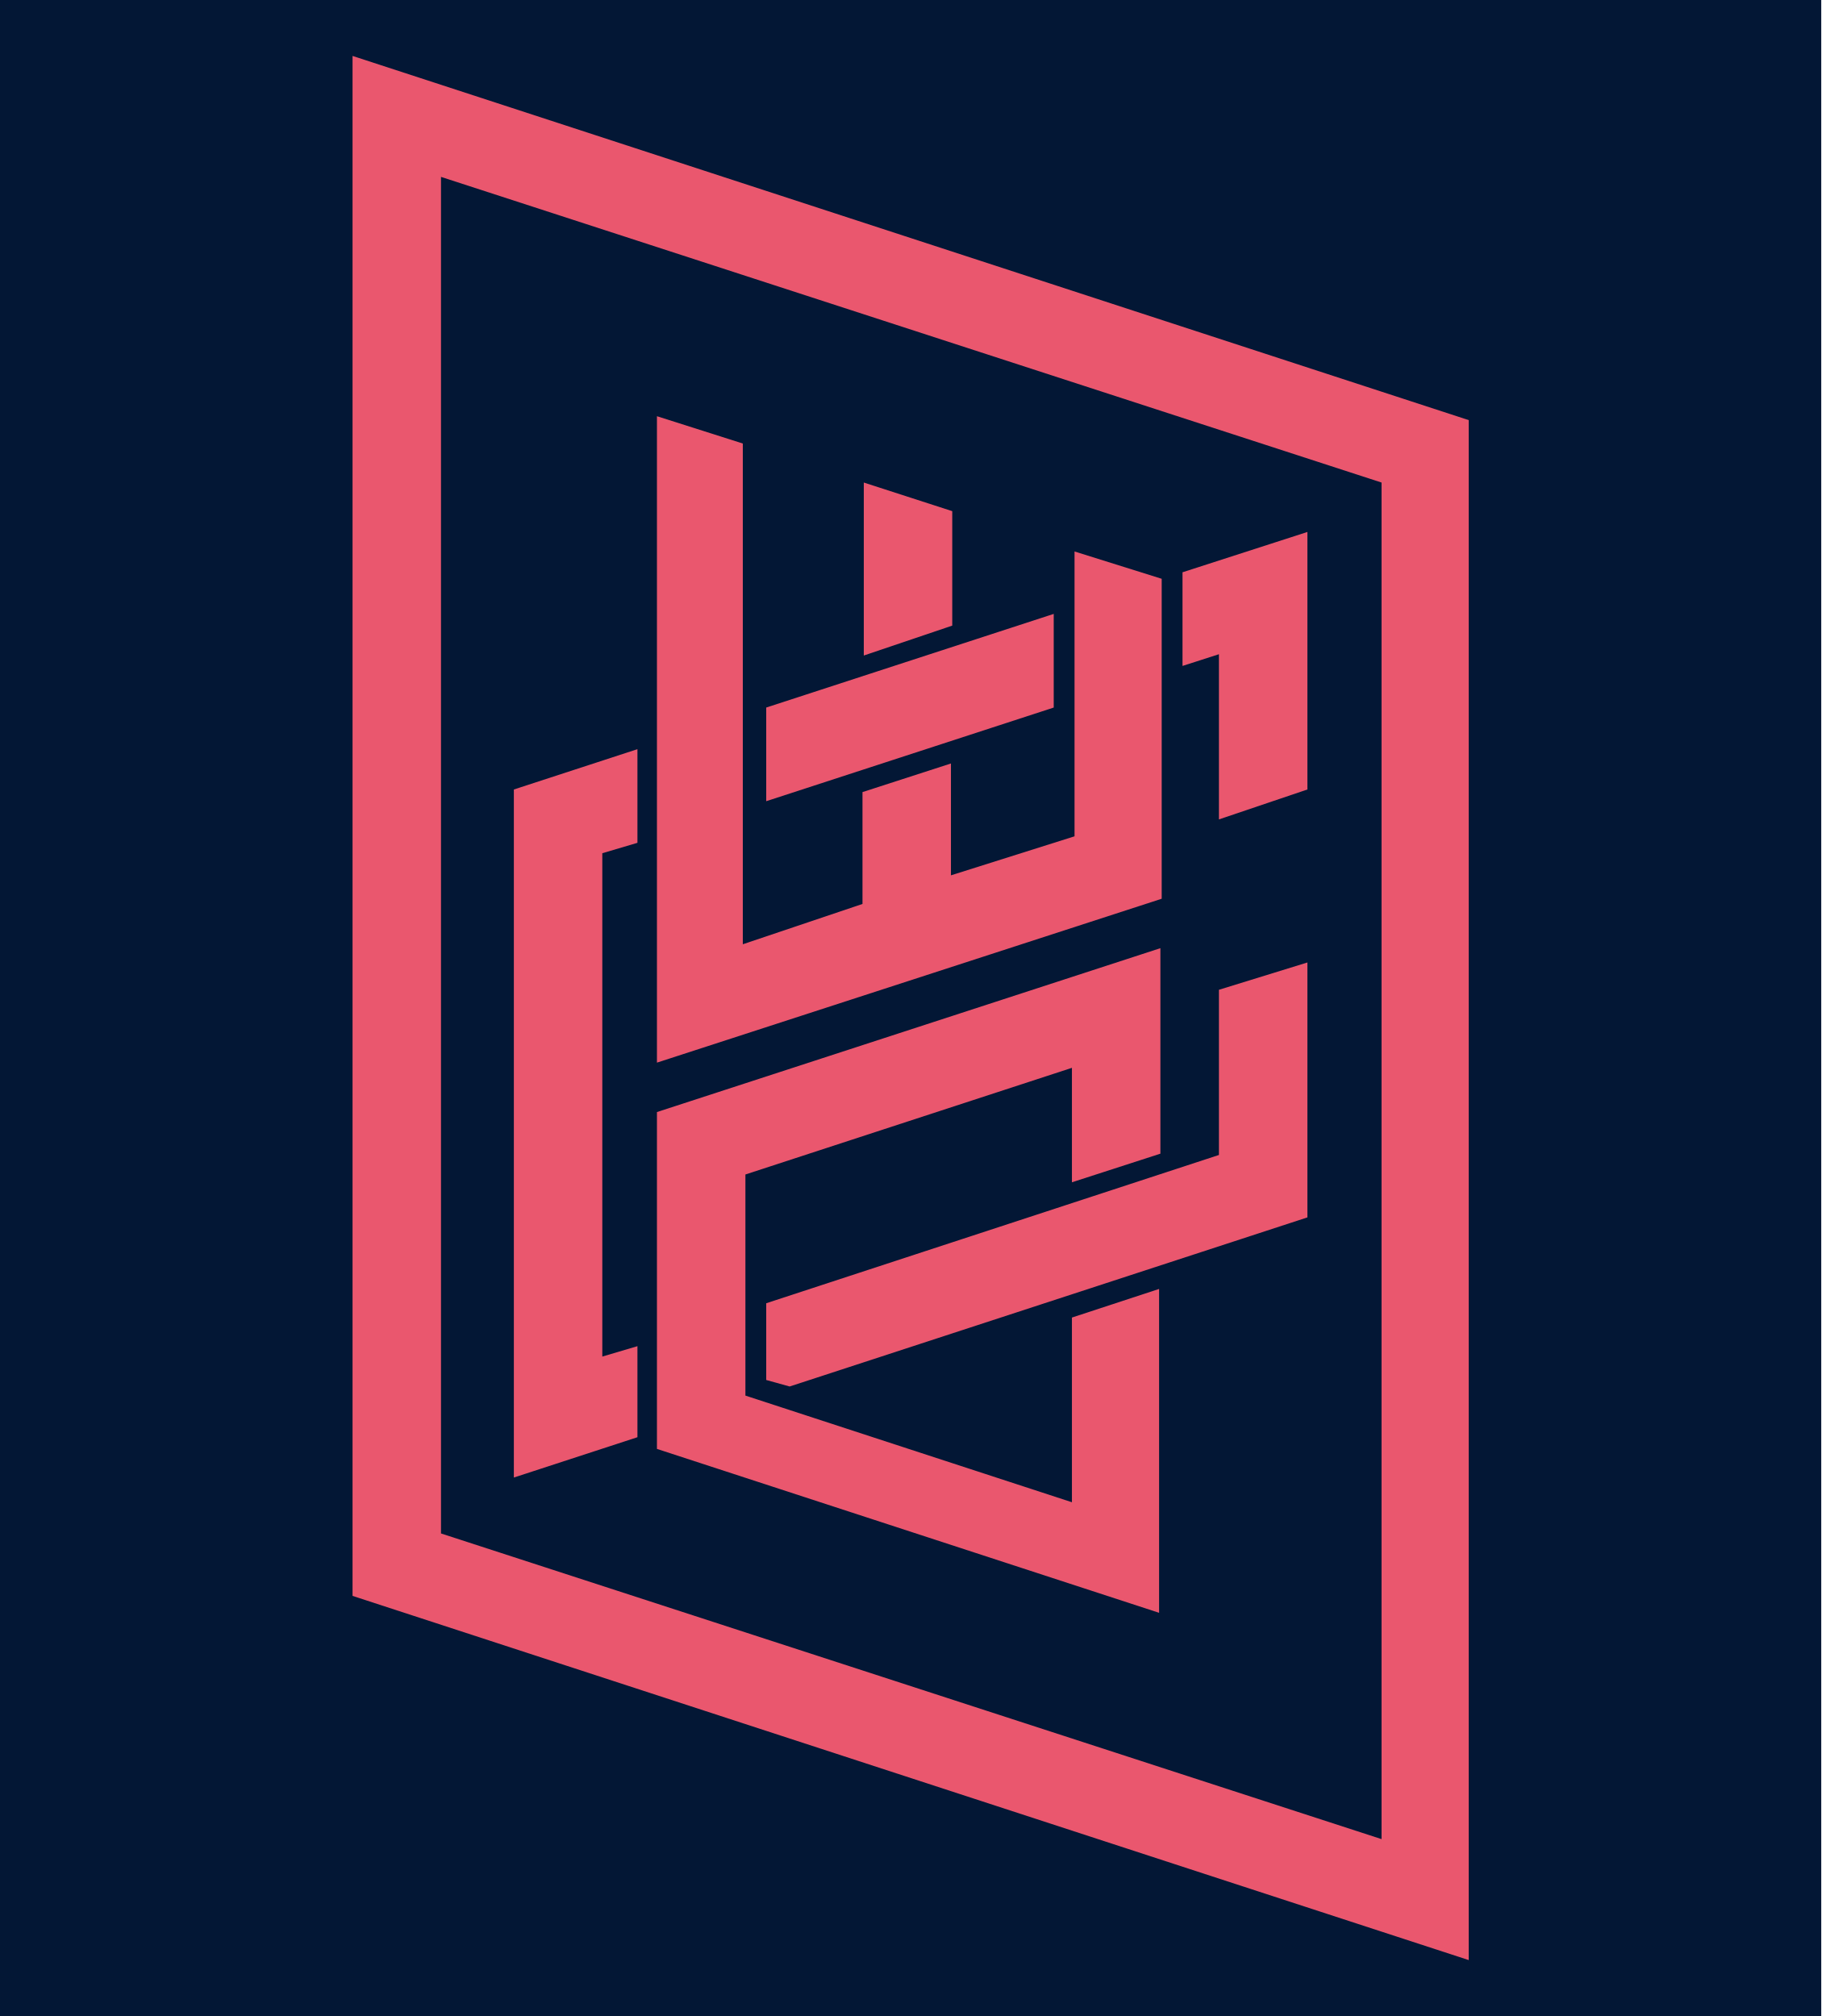
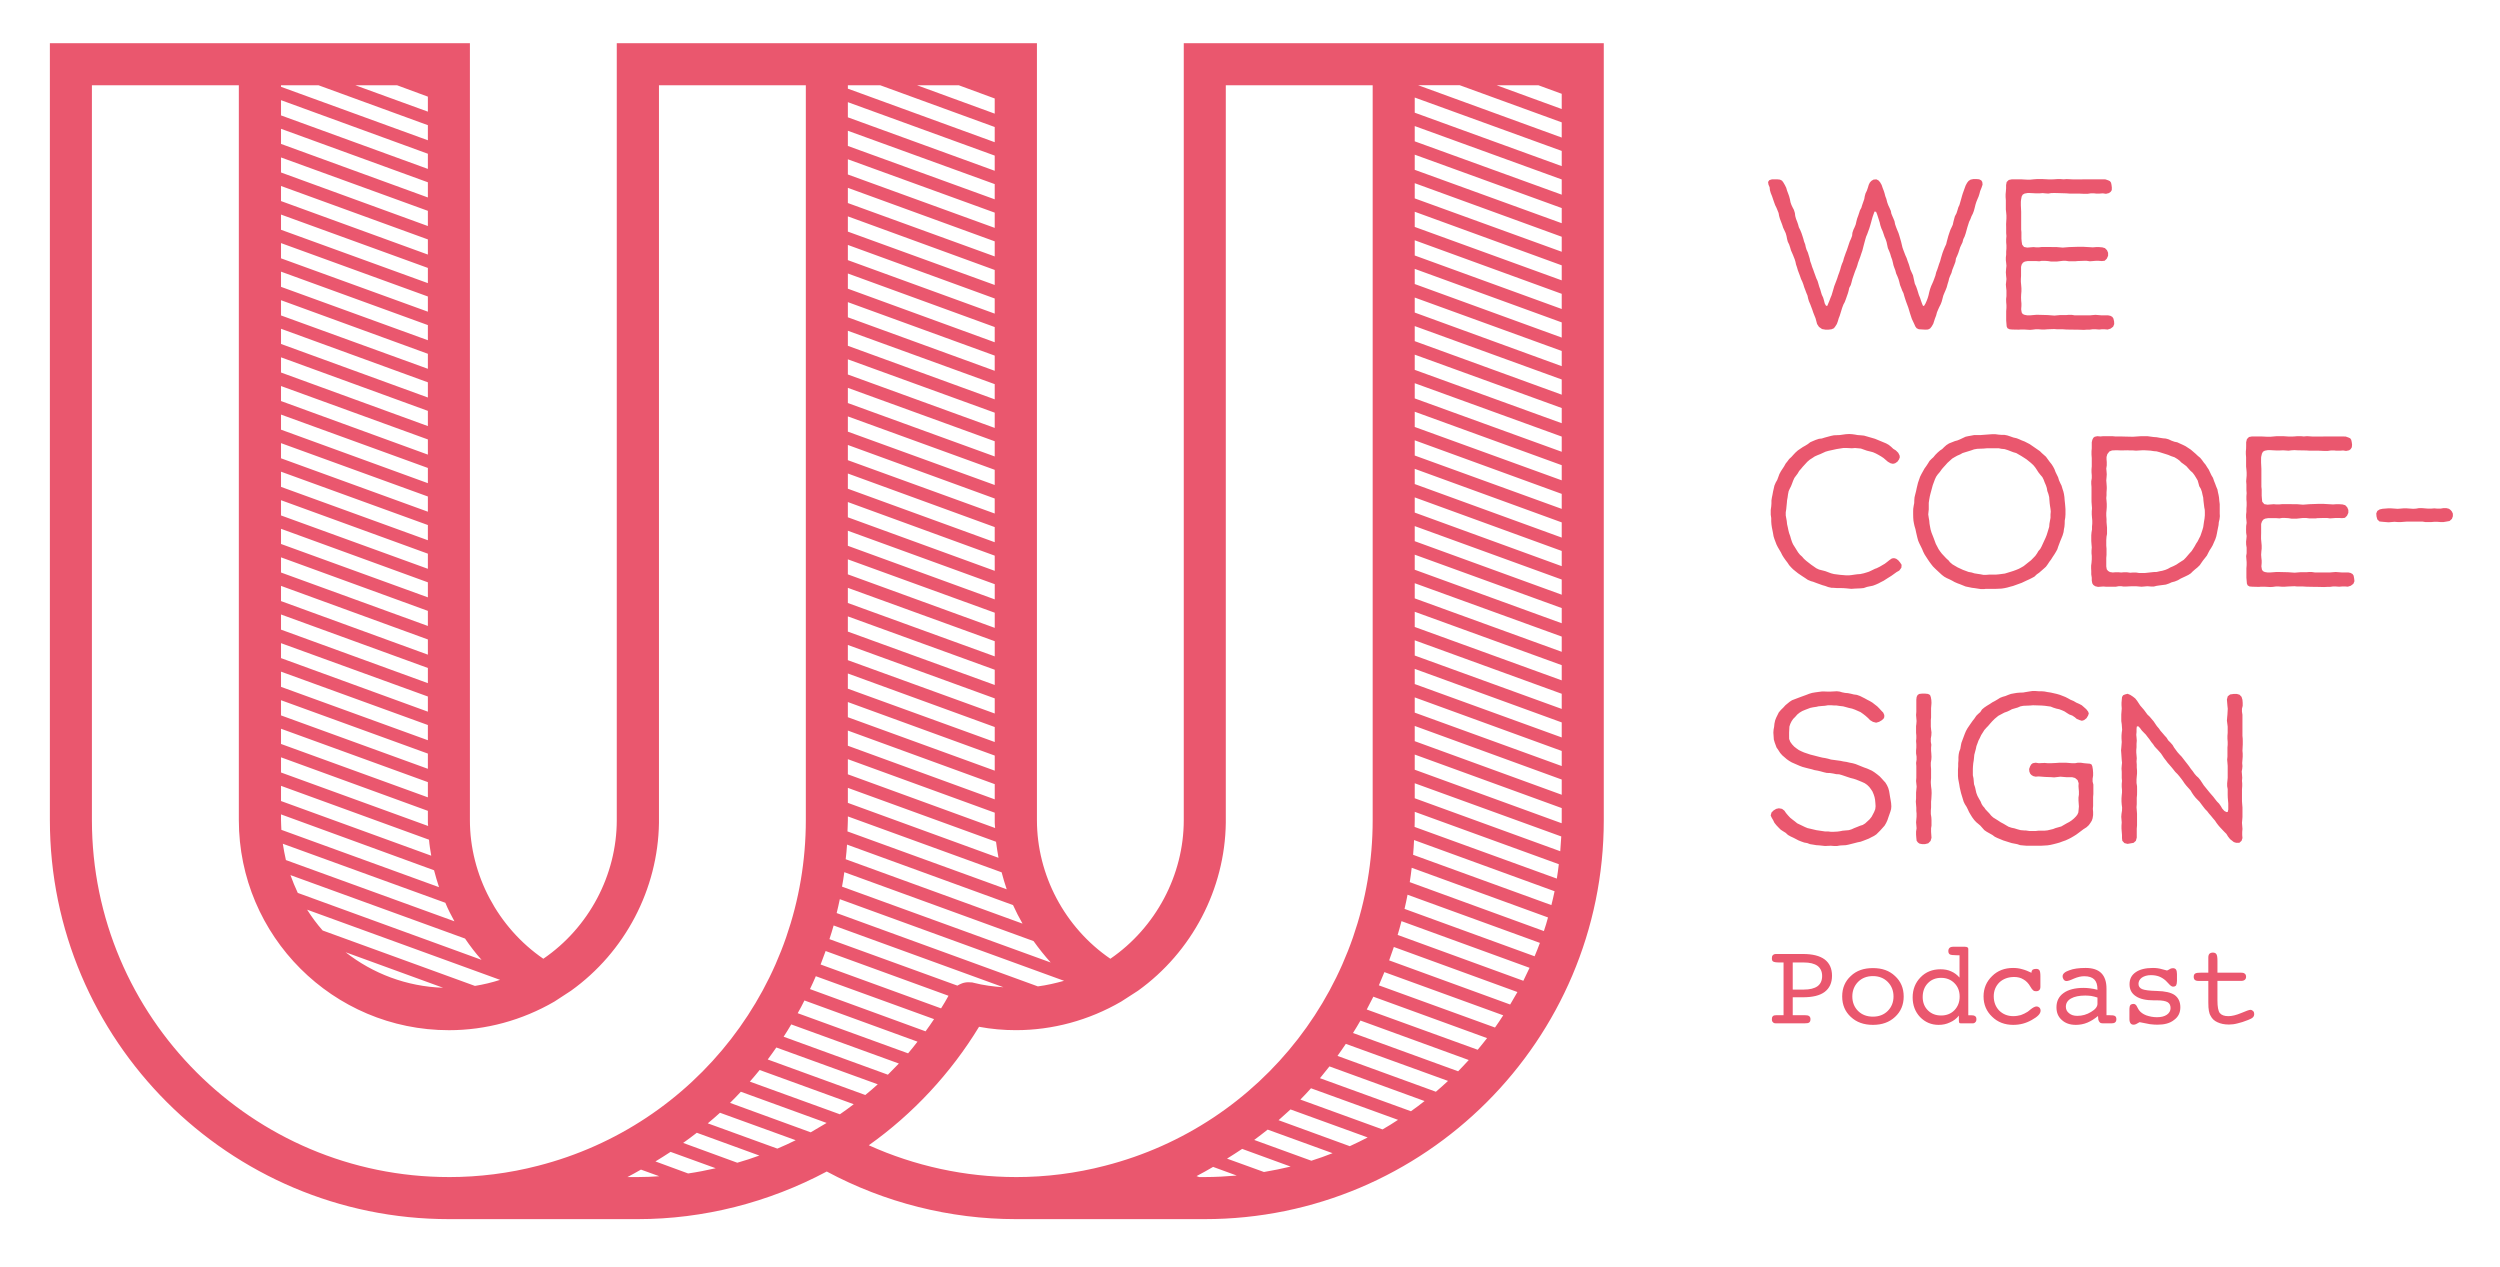
- <svg xmlns="http://www.w3.org/2000/svg" id="Capa_1" viewBox="34 -41 140 155">
-   <style>
- 		.st0{display:none;}
- 		.st1{display:inline;fill:#031735;}
- 		.st2{fill:#EA576E;}
- 	</style>
-   <path class="st0 st1" d="M34-41h140v155H34V-41zm210.8 0h182v155h-182V-41z" id="Fondos" />
-   <path class="st2" d="M124.9 3v7.2l2.8-.9V22l6.8-2.3V-.1L124.9 3zm-32 17.6l22.1-7.2V6.2l-22.1 7.2v7.2z" />
-   <path class="st2" d="M116.6 1.4v21.9l-9.5 3v-8.6l-6.8 2.2v8.6l-9.2 3.1V-6.9L84.5-9v49.7l38.8-12.6V3.5l-6.7-2.1z" />
-   <path class="st2" d="M100.4-3.9V9.4l6.8-2.3v-8.8l-6.8-2.2zM73.5 72.6l9.5-3.1v-7l-2.7.8V24.6l2.7-.8v-7.2l-9.5 3.1v52.9zm42.9-12.3v14.2l-25.1-8.2v-17l25.1-8.2v8.8l6.8-2.2V31.9L84.5 44.5v25.9L123.1 83V58.1l-6.7 2.2z" />
-   <path class="st2" d="M127.7 35.1v12.7L92.9 59.2v5.9l1.8.5 39.8-13V33l-6.8 2.1z" />
-   <path class="st2" d="M146.9 109.7l-85.8-28V-36.7l85.8 28v118.4zm-79-32.8l72.3 23.5V-3.9L67.9-27.4V76.9z" />
+ <svg xmlns="http://www.w3.org/2000/svg" width="595.28" height="301.492" viewBox="0 0 595.28 301.492">
+   <path d="M281.87 10.29v184.99c0 13.097-6.675 25.594-17.48 33.012-10.848-7.418-17.483-19.915-17.483-33.013V10.29H146.86v184.99c0 13.097-6.638 25.594-17.486 33.012-10.8-7.418-17.485-19.915-17.485-33.013V10.29H11.876v184.99c0 52.398 42.62 95.01 95.028 95.01h44.972c15.605 0 31.11-3.942 44.985-11.338 13.78 7.396 29.316 11.338 45.02 11.338h44.977c52.413 0 95.022-42.61 95.022-95.01V10.29H281.87zM159.675 274.275l10.742 3.894c-2.156.49-4.35.926-6.566 1.246l-7.784-2.863c1.196-.73 2.413-1.49 3.61-2.28zm2.986-2.13c1.095-.795 2.205-1.577 3.257-2.422l14.89 5.424c-1.714.634-3.456 1.208-5.25 1.712l-12.896-4.717zm5.87-4.665c.99-.843 1.98-1.653 2.906-2.52l18.028 6.538c-1.454.707-2.918 1.41-4.368 2.002l-16.566-6.02zm5.3-4.873c.888-.882 1.727-1.722 2.574-2.65l20.423 7.428c-1.273.774-2.525 1.5-3.793 2.233l-19.203-7.01zm4.716-5.058c.82-.926 1.592-1.857 2.336-2.77l22.4 8.146c-1.077.82-2.17 1.642-3.295 2.402l-21.44-7.78zm27.49 3.185l-23.23-8.46c.69-.96 1.408-1.888 2.047-2.855l24.15 8.768c-.946.893-1.98 1.716-2.968 2.548zm5.38-4.835l-24.827-9.042c.64-.992 1.253-1.954 1.815-2.934l25.623 9.313c-.854.887-1.722 1.788-2.612 2.664zm4.81-5.085l-26.287-9.56c.562-.982 1.095-1.972 1.606-3.033l26.922 9.813c-.748.944-1.472 1.913-2.243 2.78zm4.16-5.242l-27.52-10.058c.464-1.012.967-2.028 1.39-3.067l28.153 10.218c-.66.993-1.31 1.942-2.024 2.907zm3.696-5.467l-28.688-10.447c.387-1.05.808-2.115 1.195-3.21l29.26 10.655c-.546 1.033-1.15 1.997-1.77 3zm7.803-6.08l-.413-.1h-.152c-.2-.03-.386-.038-.66-.038h-.108c-.266 0-.606.01-1.016.118-.234.074-.445.114-.676.233-.273.11-.583.262-.896.45L197.5 223.62c.353-1.07.687-2.16.997-3.256l40.434 14.71c-2.413-.163-4.765-.46-7.043-1.048zm15.247.848l-47.914-17.462c.264-1.094.527-2.188.75-3.307l53.4 19.438c-2.053.573-4.13 1.053-6.237 1.33zM201.887 194.4l36.614 13.31c.368 1.364.75 2.718 1.207 4.04l-37.917-13.78c.018-.9.097-1.79.097-2.692v-.88zm7.707-174.097l27.26 9.938v3.62l-34.967-12.75v-.807h7.707zm27.26 3.144v3.614l-18.49-6.757h9.938l8.552 3.145zm0 13.603v3.614l-34.968-12.73v-3.607l34.968 12.723zm0 6.786v3.624l-34.968-12.707v-3.617l34.968 12.7zm0 6.796v3.627l-34.968-12.71v-3.623l34.968 12.704zm0 6.836v3.59l-34.968-12.71v-3.622l34.968 12.742zm0 6.816v3.573L201.886 55.15v-3.63l34.968 12.764zm0 6.79v3.604l-34.968-12.735v-3.62l34.968 12.752zm0 6.8v3.624L201.887 68.74v-3.617l34.967 12.75zm0 6.8v3.618L201.887 75.55v-3.606l34.967 12.73zm0 6.795v3.62l-34.968-12.75V78.76l34.968 12.71zm0 6.794v3.632l-34.968-12.72V85.56l34.968 12.705zm0 6.803v3.622l-34.968-12.716v-3.618l34.968 12.71zm0 6.797v3.62l-34.968-12.7v-3.63l34.968 12.71zm0 6.842v3.572l-34.968-12.7v-3.624l34.968 12.75zm0 6.8v3.602l-34.968-12.735v-3.622l34.968 12.755zm0 6.8l.005 3.618-34.975-12.75v-3.63l34.968 12.763zm.005 6.793v3.62l-34.975-12.755v-3.592L236.86 139.1zm0 6.795v3.61l-34.975-12.742v-3.574l34.973 12.705zm0 6.783v3.616l-34.975-12.712v-3.607l34.973 12.702zm0 6.798v3.627l-34.975-12.71v-3.622l34.973 12.706zm0 6.818v3.604l-34.975-12.7v-3.623l34.973 12.72zm0 6.82v3.57l-34.975-12.698v-3.618l34.973 12.745zm0 6.797v3.593l-34.975-12.726v-3.61l34.973 12.743zm0 6.804v3.622l-34.975-12.764v-3.614l34.973 12.756zm0 6.795v2.46c0 .403.076.78.092 1.196l-35.066-12.79v-3.606l34.972 12.74zm.307 6.923c.156 1.28.363 2.538.59 3.823l-35.87-13.08v-3.573l35.28 12.83zm4.05 15.08c.693 1.513 1.44 2.99 2.26 4.414l-42.107-15.33c.143-1.132.237-2.305.32-3.485l39.53 14.402zm4.886 8.572c1.29 1.8 2.62 3.473 4.084 5.1l-49.693-18.065c.2-1.147.416-2.286.548-3.444l45.06 16.41zm-144.22-201.07v3.57l-17.273-6.28h9.94l7.333 2.71zm0 6.793v3.595l-34.97-12.73V20.3h8.92l26.05 9.507zm0 6.802v3.612L66.913 27.48v-3.63l34.97 12.76zm0 6.796v3.613l-34.97-12.75v-3.6l34.97 12.737zm0 6.794v3.624L66.913 41.07v-3.58l34.97 12.712zm0 6.81v3.608l-34.97-12.74v-3.593l34.97 12.725zm0 6.785v3.624l-34.97-12.707V51.09l34.97 12.706zm0 6.804v3.62l-34.97-12.706v-3.627l34.97 12.713zm0 6.81v3.607l-34.97-12.714v-3.617l34.97 12.725zm0 6.834v3.574L66.913 75.11v-3.628l34.97 12.76zm0 6.79v3.62L66.913 81.9v-3.617l34.97 12.752zm0 6.8v3.624L66.913 88.7v-3.617l34.97 12.75zm0 6.8v3.62l-34.97-12.757V91.92l34.97 12.715zm0 6.795v3.623l-34.97-12.743v-3.59l34.97 12.71zm0 6.795v3.622l-34.97-12.717v-3.61l34.97 12.706zm0 6.797v3.62l-34.97-12.707v-3.617l34.97 12.703zm0 6.82v3.6l-34.97-12.705v-3.63l34.97 12.735zm0 6.818v3.58l-34.97-12.71v-3.613l34.97 12.744zm0 6.8v3.593l-34.97-12.727v-3.613l34.97 12.747zm0 6.804v3.623l-34.97-12.756v-3.622l34.97 12.757zm0 6.794v3.614l-34.97-12.747v-3.606l34.97 12.737zm0 6.796v3.608l-34.97-12.753v-3.56l34.97 12.703zm0 6.786v3.622l-34.97-12.71v-3.62l34.97 12.708zm0 6.803v3.622l-34.97-12.715v-3.617l34.97 12.71zm0 6.796v3.62l-34.97-12.71v-3.624l34.97 12.712zm0 6.834v2.896c.007.24.05.47.058.712l-35.026-12.737v-3.614l34.968 12.746zm.27 6.876c.104 1.31.322 2.557.532 3.806l-35.77-13.016v-3.618l35.24 12.83zm1.2 7.27c.344 1.357.753 2.707 1.185 4.03L67 197.594c-.02-.755-.09-1.51-.09-2.314v-1.367l36.443 13.306zm2.69 7.747c.623 1.522 1.374 2.99 2.163 4.41l-40.127-14.58c-.28-1.3-.55-2.58-.737-3.885l38.7 14.055zm4.69 8.52c1.207 1.773 2.497 3.474 3.934 5.07l-43.762-15.94c-.64-1.383-1.238-2.808-1.745-4.24l41.574 15.11zm-28.433 3.26l23.203 8.454c-8.712-.29-16.737-3.387-23.202-8.45zm30.798 8.018l-36.27-13.2c-1.363-1.543-2.59-3.206-3.703-4.956l45.953 16.713c-1.966.638-3.97 1.112-5.98 1.44zm-6.192 45.512c-46.87 0-85.02-38.13-85.02-84.998V20.3H56.87V195.28c0 27.6 22.424 50.022 50.035 50.022 8.75 0 17.387-2.334 25.11-6.818l3.937-2.57c12.895-9.233 20.72-24.19 20.955-39.978V20.303h34.97V195.28c0 38.828-26.198 72.68-63.734 82.296-6.913 1.797-14.067 2.7-21.237 2.7zm42.492 0c1.1-.552 2.148-1.18 3.223-1.777l4.36 1.58c-1.675.12-3.37.197-5.102.197h-2.48zm92.485 0c-12.023 0-24.052-2.62-35.012-7.57 10.523-7.47 19.53-17.154 26.25-28.208 2.916.544 5.857.8 8.764.8 8.753 0 17.387-2.333 25.104-6.817l3.98-2.57c12.853-9.233 20.702-24.19 20.91-39.978V20.303h34.973V195.28c0 38.828-26.197 72.68-63.737 82.296-6.905 1.797-14.018 2.7-21.23 2.7zm44.976 0h-1.33l-.617-.23c1.347-.704 2.643-1.423 3.943-2.19l5.627 2.06c-2.497.21-5.043.36-7.625.36zm14.11-1.204l-8.795-3.184c1.215-.77 2.422-1.52 3.6-2.318l11.542 4.21c-2.115.508-4.214.922-6.346 1.29zm11.287-2.684l-13.613-4.95c1.07-.806 2.137-1.608 3.207-2.46l15.454 5.613c-1.66.652-3.34 1.267-5.047 1.795zm9.14-3.465l-16.957-6.188c.98-.856 1.907-1.714 2.85-2.562l18.37 6.668c-1.37.708-2.802 1.42-4.262 2.082zm7.8-3.99l-19.56-7.11c.873-.885 1.705-1.76 2.527-2.69l20.725 7.52c-1.22.81-2.458 1.573-3.69 2.28zm6.758-4.332L314.3 256.73c.766-.93 1.513-1.85 2.258-2.808l22.65 8.25c-1.065.846-2.143 1.65-3.252 2.432zm5.946-4.64l-23.426-8.537c.673-.923 1.337-1.916 1.985-2.864l24.335 8.823c-.95.885-1.913 1.75-2.894 2.58zm5.298-4.87l-25.032-9.118c.624-.95 1.195-1.983 1.78-2.963l25.782 9.398c-.832.893-1.652 1.804-2.53 2.683zm4.657-5.126l-26.414-9.588c.54-1.023 1.034-2.04 1.57-3.05l27.08 9.864c-.73.92-1.47 1.878-2.235 2.773zm4.125-5.293l-27.657-10.048c.454-1.065.886-2.11 1.32-3.148l28.292 10.285c-.613.997-1.293 1.948-1.955 2.91zm3.61-5.482l-28.815-10.51c.368-1.048.737-2.122 1.118-3.19l29.426 10.73c-.55.983-1.128 1.97-1.73 2.97zm3.138-5.65l-29.93-10.92c.336-1.094.625-2.187.912-3.28l30.498 11.11c-.487 1.03-.973 2.05-1.48 3.09zm2.68-5.833l-30.97-11.287c.25-1.115.508-2.24.715-3.37l31.517 11.468c-.403 1.094-.82 2.15-1.262 3.19zm2.21-6.004l-31.938-11.653c.163-1.102.344-2.26.462-3.418l32.457 11.827c-.29 1.09-.61 2.172-.98 3.244zm1.786-6.185l-32.926-11.976c.113-1.157.16-2.323.227-3.513l33.46 12.19c-.218 1.105-.487 2.2-.76 3.3zm1.292-6.312L336.83 196.9c.02-.536.037-1.074.037-1.62v-1.974l34.307 12.47c-.127 1.153-.3 2.314-.476 3.433zm.82-6.512l-34.65-12.614v-3.573l34.89 12.665c-.065 1.19-.164 2.376-.24 3.522zm.35-7.42c0 .26-.017.512-.017.753l-34.984-12.744v-3.61l35 12.742v2.86zm0-6.03l-35-12.758v-3.624l35 12.76v3.62zm0-6.837l-35-12.717v-3.627l35 12.75v3.594zm0-6.81l-35-12.71v-3.614l35 12.744v3.58zm0-6.79l-35-12.714v-3.624l35 12.73v3.61zm0-6.8l-35-12.715v-3.617l35 12.71v3.62zm0-6.8l-35-12.722v-3.61l35 12.704v3.627zm0-6.8l-35-12.74v-3.587l35 12.71v3.62zm0-6.797l-35-12.744v-3.59l35 12.722v3.61zm0-6.796l-35-12.757v-3.617l35 12.75v3.625zm0-6.804l-35-12.746v-3.624l35 12.75v3.62zm0-6.836l-35-12.706v-3.62l35 12.754v3.573zm0-6.797l-35-12.708v-3.627l35 12.726v3.61zm0-6.8l-35-12.706v-3.62l35 12.706v3.62zm0-6.8l-35-12.705v-3.62l35 12.706v3.62zm0-6.796l-35-12.745v-3.586l35 12.715v3.613zm0-6.785l-35-12.768V70.85l35 12.717V87.2zm0-6.81l-35-12.75v-3.61l35 12.742v3.617zm0-6.807l-35-12.742v-3.62l35 12.75v3.613zm0-6.82l-35-12.72V50.42l35 12.758v3.586zm0-6.808l-35-12.707V43.62l35 12.752v3.582zm0-6.8l-35-12.71V36.83l35 12.708v3.617zm0-6.795l-35-12.7v-3.633l35 12.71v3.624zm0-6.795l-35-12.723v-3.61l35 12.71v3.623zm0-6.803l-34.18-12.46h9.903l24.275 8.838v3.622zm0-6.794l-15.515-5.665h9.944l5.57 2.04v3.625zm85.04 52.445l-.53-.247-.315-.428-.25-.57-.27-.577-.294-.62-.253-.756-.24-.738-.19-.643-.19-.624-.254-.685-.257-.693-.236-.7-.19-.61-.192-.692-.312-.64-.255-.683-.253-.62-.164-.7-.202-.71-.255-.66-.308-.69-.2-.758-.247-.638-.193-.566-.12-.56-.19-.76-.252-.678-.22-.763-.267-.68-.28-.635-.31-1.444-.23-.68-.25-.563-.194-.584-.255-.74-.307-.69-.25-.747-.14-.634-.235-.744-.388-1.203-.25-.62-.37-.063-.194.53-.255.718-.198.693-.168.625-.198.698-.245.8-.26.704-.225.62-.263.61-.19.65-.388 1.436-.308 1.203-.257.74-.25.763-.533 1.436-.154.56-.19.567-.31.755-.202.565-.48 1.382-.192.753-.2.7-.367.685-.127.62-.18.638-.504 1.44-.257.677-.315.58-.304.803-.136.446-.25.812-.203.647-.223.557-.197.69-.25.676-.37.582-.328.428-.567.247-.74.092h-.697l-.82-.146-.73-.51-.454-.693-.195-.738-.172-.63-.257-.634-.29-.733-.214-.648-.5-1.32-.318-.74-.19-.642-.144-.68-.273-.638-.277-.747-.234-.6-.2-.658-.255-.676-.306-.642-.254-.743-.5-1.324-.2-.696-.233-.678-.134-.644-.19-.62-.177-.433-.194-.506-.255-.59-.248-.557-.194-.68-.253-.75-.312-.63-.175-.665-.134-.71-.194-.674-.62-1.333-.2-.636-.546-1.438-.2-.697-.124-.69-.223-.558-.27-.663-.324-.657-.25-.686-.24-.692-.255-.758-.304-.746-.2-.697-.07-.678-.275-.64-.1-.624.313-.44.606-.183h1.33l.583.063.492.247.327.438.37.637.305.62.2.684.22.575.27.748.185.698.143.743.223.637.263.56.328.62.23.753.084.71.19.678.272.697.22.63.182.674.32.636.313.77.242.727.2.63.164.628.27.69.13.63.194.63.315.684.19.634.23.742.14.692.254.692.19.63.272.687.22.64.252.684.247.696.317.676.187.63.195.69.252.686.18.642.19.62.31.653.2.667.19.755.31.56h.304l.2-.502.274-.645.272-.73.273-.654.425-1.424.192-.684.506-1.32.24-.656.187-.602.255-.676.253-.767.19-.7.213-.62.274-.63.197-.75.257-.725.19-.546.248-.617.437-1.317.25-.746.314-.687.253-.684.07-.7.236-.72.282-.602.273-.676.145-.653.19-.736.256-.688.23-.69.198-.62.31-.546.198-.655.504-1.438.12-.698.19-.686.304-.61.263-.77.19-.64.252-.52.37-.413.504-.31.683-.062.51.254.382.434.37.645.248.728.257.657.195.61.176.683.246.64.2.802.25.694.31.656.313.723.114.62.26.642.19.43.31.755.13.698.258.742.252.638.31.743.203.64.225.77.192.665.312 1.32.195.566.502 1.318.31.684.25.752.26.692.174.557.194.7.313.7.316.683.437 2 .318.692.248.703.195.625.208.68.29.7.246.757.25.68.195.442h.253l.31-.503.313-.7.253-.676.19-.653.163-.725.207-.753.25-.692.26-.573.248-.567.255-.68.253-.695.188-.783.238-.6.25-.742.2-.638.24-.63.2-.75.375-1.236.245-.652.316-.77.312-.657.13-.573.183-.665.19-.71.252-.76.25-.72.317-.66.253-.56.13-.63.18-.69.19-.686.375-.7.245-.758.197-.68.25-.504.203-.694.23-.803.19-.694.197-.63.203-.562.227-.64.25-.68.344-.627.346-.44.475-.31.662-.137h.703l.672.055.506.254.25.388.065.625-.255.757-.31.756-.198.743-.186.58-.27.624-.273.678-.203.646-.19.77-.196.722-.25.66-.31.602-.257.685-.31.637-.43 1.358-.387 1.403-.25.73-.316.647-.187.744-.27.56-.297.64-.234.737-.195.593-.25.616-.316.698-.127.796-.258.698-.247.624-.243.616-.188.71-.318.692-.246.622-.137.618-.223.7-.207.776-.307.783-.198.446-.312.757-.382 1.44-.254.657-.308.6-.258.565-.31.745-.2.754-.272.695-.403 1.25-.366.638-.393.49-.5.247-.686.03-1.475-.092zm44.25 0h-.685l-.634.062-.82-.062h-.747l-.69.092h-.68l-.698.053-1.505-.053h-.438l-2.2-.03-.875-.06h-1.376l-.646-.056-1.56.053-.754.062h-.694l-.74-.062h-.698l-.74.092-.584.053-1.377-.083h-.877l-.428.03-1.57-.03-.643-.062-.49-.247-.194-.428-.115-1.42v-2.235l.06-.757v-.675l-.06-.69-.017-.75.076-.69v-1.33l-.077-.743-.06-.697.076-.674.06-.642-.077-.76-.06-.84.06-.803.076-.727-.06-.654-.077-.667v-.685l.076-.64v-.737l.06-.754v-.758l-.06-.696v-.743l.06-.756-.06-.698v-1.38l-.018-.783.077-1.34v-.692l-.06-.702-.077-.738v-2.195l-.056-.758v-.682l.057-.585.06-.812v-.79l.133-.71.51-.496.73-.146h2.217l1.438.08h.72l.782-.08.756-.055h1.47l1.368.07h.8l.446-.016.812-.055h.82l.692.054.746-.055 1.426.07h2.188l.598-.017h4.314l.7.018.677.237.39.19.255.358.117.548.073.613-.017.62-.273.407-.408.29-.697.177-.742-.115-.76.055h-.874l-.44-.055h-.82l-.753.114h-.816l-1.308-.06h-2.197l-.758-.057-2.078-.062-.758-.016-.74.017-.693.118-.744-.056-.585-.062-.733.062h-.87l-1.58-.08h-.39l-.748.135-.44.255-.25.447-.147.8-.043.442v.874l.072 1.518v4.257l.06.584v1.555l.06.687.12.747.442.55.756.147 1.502-.122.64.064h.618l.758-.09h1.503l1.32.026h.688l1.447.123 1.5-.122 2.072-.067h1.32l2.26.13.752-.06h.747l.754.063.63.183.493.497.256.616v.71l-.312.693-.5.49-.684.073-.7-.055h-.756l-1.38.11-.738-.11h-.764l-1.506.056-.436.055h-1.51l-.777-.11h-.725l-1.465.175h-1.296l-.764-.118-.75-.055h-.736l-.58.11-.74-.056h-2.023l-.675.118-.453.255-.307.447-.148.555v2.143l-.043.743v.695l.072.758.06.777v.716l-.06.702-.03.77.03.78.06.602v.603l-.06.82.12.746.25.382.438.19.63.12h.683l1.404-.12h.73l2.076.056 1.574.124 1.378-.124H492l.624-.055h.65l.726.12h3.637l.7-.063.62-.054 1.455.12h1.557l.56.117.44.247.26.39.16.685.033.634-.253.625-.6.456-.722.227-.692-.064zm-49.61 57.855l-1.13.815-1.203.756-.674.437-.76.383-.43.237-.69.31-.69.26-1.395.288-.795.273-.702.072-1.44.062-.81.06-1.207-.12-.76-.056-1.552-.018-.816-.057h-.386l-.8-.18-.695-.257-.672-.19-1.406-.505-.82-.31-.49-.133-.748-.31-.64-.434-.69-.45-.365-.246-.637-.43-.566-.45-.62-.506-.447-.446-.492-.545-.38-.58-.436-.568-.443-.623-.39-.628-.31-.63-.738-1.256-.315-.626-.5-1.326-.2-.64-.128-.74-.123-.635-.147-.738-.104-.7-.055-.76v-.782l-.115-.768v-1.15l.115-.82.054-.737v-.696l.104-.684.147-.698.137-.757.172-.745.142-.64.312-.73.367-.646.255-.68.253-.697.367-.684.758-1.156.372-.67.445-.553.38-.52.542-.5.453-.502.506-.538.568-.51.66-.45.547-.37.56-.31.625-.388.563-.435.62-.274.696-.29.766-.255.67-.07.688-.22 1.503-.403.695-.144 1.367-.054 1.466-.205.812-.046.73.046.657.092.617.114.758.053.758.077.675.19.63.185.698.2.623.183 2.64 1.094.625.35.564.453.504.48.625.392.566.557.32.62.06.45-.2.525-.366.527-.562.386-.504.12-.562-.12-.646-.365-1.044-.895-.562-.373-.636-.373-.622-.33-.69-.304-.695-.18-.762-.19-1.433-.505-1.374-.124-.76.06-1.247-.065-.817.008-1.57.246-2.002.44-.638.187-1.247.574-.636.247-.688.31-.562.374-.605.386-.597.51-1.136 1.24-.3.373-.504.573-.37.63-.375.5-.382.51-.312.68-.255.696-.25.63-.315.614-.246.563-.153.754-.102.76-.117.62-.056.683-.078.763-.067.693-.118.755v.74l.24 1.325.076.755.175.76.137.677.178.696.252.688.193.693.25.747.254.563.37.584.817 1.312.44.55.506.454.432.505.565.507 1.203.938.56.385.622.435.648.307.73.188.763.194 1.37.513.702.18 1.44.186 1.498.126h.605l.6-.063.812-.118.62-.082.702-.05.82-.18.674-.2.565-.182.69-.325.747-.366.383-.13.766-.38.617-.365.564-.328.563-.43.562-.45.564-.378.507-.073.504.14.504.37.427.505.373.57-.057.697-.5.68-.693.387zm24.278-32.773l.732.058h.705l.7.134.74.246.698.246.816.19.624.25.563.256.66.25 1.22.625.565.388.622.428.64.442.624.433.448.447.987.875.448.62.427.583.452.56.366.57.326.615.258.684.308.633.31.63.203.683.308.694.308.618.207.702.225.683.137.585.113.738.06.815.074.633.062.693.055.75v1.247l-.053.76-.117.693-.02.818-.06.684-.114.565-.09.692-.223.764-.317.793-.245.584-.51 1.35-.19.6-.31.567-.373.62-.44.657-.377.604-.387.505-.37.57-.447.617-.5.454-1.125.983-.563.39-.562.54-.622.34-.624.31-.58.26-1.187.563-.69.25-1.384.5-.693.18-.675.195-.64.138-.727.116-1.367.06h-2.415l-.385.055h-.758l-1.498-.23-.624-.075-1.52-.313-1.243-.504-.694-.257-.707-.308-.55-.312-.624-.316-.687-.31-.602-.34-.546-.42-.556-.512-.538-.5-.514-.483-.51-.51-.442-.563-.434-.59-.38-.565-.727-1.125-.345-.68-.25-.62-.317-.646-.364-.734-.253-.59-.19-.68-.31-1.32-.156-.758-.22-.738-.13-.588-.124-.68-.058-.755-.016-.82v-.677l.015-.598.112-.727.125-.64.022-.74.055-.63.18-.747.193-.758.13-.627.317-1.314.5-1.445.316-.635.733-1.32.452-.628.402-.618.346-.564.436-.45.494-.446.454-.556.567-.564.56-.484.5-.328.433-.435.565-.504.638-.41.746-.293.636-.254.623-.168.62-.256 1.316-.62.634-.137.693-.124.692-.133h1.505l1.487-.114 1.27-.09h.816l.7.09zm-16.44 20.518l.056.68.123.696.133.7.22.74.525 1.33.253.69.253.68.337.63.293.57.375.555.427.557 1.02 1.094.62.564.274.365.618.528 1.242.73.6.273.663.31.685.25.634.24.742.13.63.2.69.113.76.112.697.137h.68l.7-.056h1.56l.756-.064 1.435-.19 1.26-.383.762-.24.685-.252.613-.255.586-.314.57-.328 1.18-.943.562-.437 1.016-1.04.424-.6.326-.563.434-.497.312-.57.95-2.062.252-.62.224-.702.398-1.322.055-.72.14-.78.117-.64v-.814l.06-.68-.06-.627-.12-.754-.08-.625-.058-.696-.056-.75-.196-.76-.25-.684-.116-.696-.2-.624-.308-.71-.252-.672-.316-.62-.44-.506-.49-.624-.384-.604-.367-.548-.45-.55-.62-.568-1.01-.815-.564-.365-.684-.436-1.2-.694-.683-.195-1.322-.506-.755-.237-.764-.073-.612-.123h-2.904l-.73.064-1.517.06-.76.132-.737.26-1.38.424-.62.195-.546.31-.72.31-.647.363-.55.33-1.13 1.02-.492.555-.445.486-.39.447-.487.685-.498.578-.37.53-.286.6-.533 1.437-.387 1.438-.175.645-.146.613-.13.736-.113.764v1.578l-.062.557-.06.627.12.812.127.7zm53.374-19.95l.762.054.742.136.757.118.69.06.684.193.668.314.72.256.647.128.667.31.7.314.616.306 1.248.82 1.128.967.56.53.548.452.456.56.398.56.422.507.383.62.376.56.625 1.32.388.65.25.737.258.637.274.74.273.637.127.684.146.626.11.64.06.74.104.817v2.2l.03.688-.08.7-.174.744-.05.635-.273 1.353-.12.65-.153.7-.22.672-.31.694-.33.762-.364.63-.374.574-.327.62-.313.62-.485.62-.45.564-.382.55-.37.546-.563.546-.623.506-.506.447-.446.45-.562.365-.744.365-1.105.515-.655.388-.76.31-.742.192-.635.29-.746.255-1.513.196-.68.1-.64.16h-.74l-.812-.067-.76.065-.64.054-1.38-.118h-.876l-1.322.065h-.81l-.38-.066h-.692l-.683.12h-2.31l-.64-.055-1.273.096-.673-.162-.44-.305-.254-.39-.12-.678v-.653l-.12-.797v-.76l-.033-.633v-.686l.094-.694.06-.826v-.783l-.06-.6v-.676l.06-.764-.06-.694-.06-.837v-1.343l.06-.7.115-.694v-.693l.064-.697v-.74l-.064-.694-.057-.76v-.738l.057-.76-.057-.698-.06-.82v-3.516l-.06-.74v-.63l.12-.746v-.644l-.06-.738v-.697l.06-.71v-1.987l-.06-.815v-.814l.06-.688v-1.435l.132-.58.24-.487.324-.25.628-.137.71.066.727-.067h2.133l.684.066h1.395l.623.02 2.194.05 1.996-.137h1.447l1.448.195zm-9.094 32.205h.745l.69.06.63-.06h.696l.79.113.707-.053h.66l.778.118h1.374l2.08-.227.703-.02.814-.187.487-.084.762-.22.62-.256.586-.33.73-.313.703-.36.623-.418 1.126-.718.497-.508.876-1.02.512-.56.4-.616.356-.574.306-.566.377-.565.308-.62.33-.638.254-.73.236-.71.194-.672.19-1.328.12-.698.076-.764v-.76l-.016-.556-.122-.63-.19-1.538-.06-.77-.17-.7-.147-.684-.247-.697-.373-.617-.19-.706-.192-.678-.377-.64-.39-.63-.42-.56-.563-.504-.504-.563-.448-.506-.565-.427-.62-.447-.45-.463-.486-.357-.692-.423-.763-.256-.743-.313-.58-.183-1.435-.45-.743-.203-.64-.048-.756-.12-.814-.055-.626-.034h-.62l-1.442.09-.695-.055h-.687l-.69-.034-1.5.035-.696-.034h-.698l-.743.035-.634.247-.492.63-.19.675v.565l.054.64v.814l-.115.744.06.637.055.74-.055.765-.06.693.06.73.055.822v.45l-.055.813v.702l-.06.675.06.657.055.728v.756l-.055.758-.06.62v.693l.06.805v.7l.055.63.064.694v1.5l-.12.635-.06.814v1.332l.06.746v1.44l-.06.746v2.025l.114.682.312.388.446.262.674.108.584-.052zm54.688 3.39h-.682l-.68.054-.818-.054h-.7l-.695.097h-.685l-.7.035-1.493-.035h-.444l-2.203-.043-.875-.054h-1.385l-.674-.065-1.516.065-.764.054h-.728l-.7-.054h-.703l-.74.097-.593.035-1.367-.078h-.874l-.432.043-1.573-.043-.673-.054-.45-.256-.19-.423-.12-1.413v-2.246l.056-.762v-.695l-.055-.673-.06-.76.114-.7v-1.32l-.114-.744-.016-.697.076-.684.055-.64-.114-.754-.017-.812.016-.82.114-.746-.054-.633-.076-.683v-.65l.076-.674v-.71l.055-.786v-.748l-.054-.707v-.744l.056-.756-.054-.693v-1.38l-.06-.752.114-1.35v-.72l-.055-.7-.075-.73v-2.2l-.06-.753v-.653l.06-.612.015-.812v-.766l.18-.738.494-.5.708-.13h2.244l1.447.07h.696l.79-.07.766-.066h1.455l1.38.087h.775l.472-.02.815-.067h.808l.705.067.742-.067 1.395.087h2.19l.63-.02h4.273l.74.02.64.227.425.19.253.37.12.56.077.584-.06.623-.262.434-.384.293-.728.147-.705-.112-.755.055h-.874l-.446-.055h-.815l-.778.112h-.82l-1.278-.058h-2.203l-.75-.055-2.077-.035-.8-.046-.696.045-.697.09-.74-.055-.602-.036-.723.035h-.875l-1.574-.083h-.383l-.747.136-.444.246-.252.466-.18.782-.02.445v.875l.073 1.514v4.26l.072.617v1.517l.055.698.075.738.492.57.754.13 1.49-.115.645.056h.627l.755-.072h1.5l1.317.016h.692l1.44.115 1.497-.115 2.087-.075h1.316l2.25.132.762-.057h.7l.8.057.633.178.478.5.27.63v.692l-.312.693-.504.493-.683.08-.698-.042h-.8l-1.376.1-.705-.1h-.756l-1.547.044-.395.055h-1.52l-.8-.1h-.696l-1.495.162h-1.26l-.76-.12-.75-.043h-.746l-.602.1-.72-.056h-2.014l-.682.12-.45.244-.31.453-.182.56v2.15l-.018.73v.693l.072.767.07.802v.7l-.07.692-.055.796.056.764.07.62v.585l-.07.82.125.74.25.383.445.206.626.107h.668l1.41-.108h.74l2.077.05 1.577.112 1.377-.113h1.44l.622-.05h.64l.74.107h3.597l.728-.06.63-.05 1.448.11h1.564l.55.118.455.26.256.38.128.687.067.643-.257.62-.63.466-.69.212-.685-.054zm10.34-18.603h.7l1.498.107.637-.043.77-.066h.783l1.52.107.705-.042.672-.12h.687l1.503.12h.705l.742-.065.757.064h.75l.694-.12h.694l.624.162.386.29.312.364.228.505v.62l-.228.622-.56.507-.76.136-.695.113h-.693l-.75-.06h-.756l-.684.06h-1.438l-.695-.115h-3.638l-1.453.113h-.778l-.782-.06-1.405.12-1.426-.12-.744-.078-.505-.49-.19-.694-.06-.737.25-.585.56-.364.688-.152 1.376-.108zm-123.92 49.897l-.565-.5-.572-.447-.613-.43-1.318-.583-.7-.253-.776-.17-.723-.2-.645-.172-.736-.082-.815-.12h-.51l-.82-.062h-.687l-.743.128-.76.055-.817.08-.44.11-.82.12-.676.143-1.204.458-.688.287-.62.37-.56.45-.503.57-.506.51-.37.557-.302.62-.203.63-.072 1.428v.758l.01.762.268.68.417.583.508.546.563.44.555.39.634.31.606.264.71.237.763.258.715.18 1.477.383.757.18.626.096.684.154.686.198 2.263.306.69.147.747.11.757.18.7.134.684.19 2.016.812.74.26 1.12.503.59.37.678.5.624.513.505.538.446.5.37.394.387.63.312.674.195.702.113.647.115.73.138.764.12.75.054.784-.055.655-.18.63-.502 1.43-.193.58-.312.68-.367.626-1.006 1.123-.954.954-.568.375-.62.31-.62.326-.64.25-.624.242-.68.246-.7.137-.728.19-1.466.37-.624.124-1.38.074-.698.12h-.743l-.76-.06-1.375.06-1.382-.148-.7-.047-.718-.123-.777-.123-.64-.247-.737-.134-.7-.248-.627-.247-1.204-.627-.674-.312-.656-.367-.546-.507-.622-.383-.565-.37-.453-.45-.543-.57-.5-.615-.31-.643-.324-.546-.255-.55.19-.71.503-.502.624-.373.636-.137.748.137.563.43.383.563.477.566.52.557.563.45.575.44.53.436 1.85.888.61.255.766.174 1.32.313 2.08.31h.756l.62.078h.69l.874-.046.635-.087.623-.125.698-.062.783-.07.656-.203.62-.284.697-.274.685-.28.64-.2.564-.347 1.065-.98.49-.616.313-.592.285-.548.273-.692.073-.697-.054-.796-.074-.76-.118-.593-.193-.61-.31-.743-.372-.56-.383-.507-.51-.497-.56-.393-.685-.315-1.38-.56-.626-.2-.7-.174-.75-.246-.745-.254-.583-.197-.62-.176-.71-.036-.73-.155-.757-.117-.757-.02-.748-.173-.69-.196-.754-.176-.745-.133-.634-.193-.74-.176-.763-.195-.704-.192-.675-.25-1.88-.82-.64-.372-.563-.4-1.058-.912-.504-.567-.44-.683-.434-.63-.44-1.198-.2-.698-.113-1.632.055-.734.125-.645.074-.743.176-.812.25-.64.617-1.247.51-.6.563-.55.51-.56 1.003-.822.565-.366 2.14-.813 1.184-.428.757-.294.7-.21.805-.135 1.51-.2h.624l.69.026h.762l1.5-.08.673.08.59.175.685.135.694.06.744.15.634.16.743.1.757.27 1.13.565.586.328.613.31.624.374.567.446.56.43.5.5.512.565.43.438.25.57v.506l-.176.37-.443.387-.626.368-.695.198-.758-.197-.684-.41-.505-.527zm11.468 27.786v-.725l.12-.774-.06-.758-.06-.657.118-1.34v-.757l-.06-.64v-.747l-.06-.754-.057-.7.06-.74v-1.432l.134-1.394-.134-1.34.06-.785v-2.787l-.06-.735.117-.743v-.766l-.118-.764v-.682l.06-.688v-.8l-.06-.767.06-.63v-.687l-.06-.65v-1.604l.06-.44.057-.763-.118-1.438.06-.752v-2.88l.073-.646.237-.482.388-.25.68-.078h.7l.715.077.472.253.19.512.12.673.038.692-.04.564-.058.692v2.19l-.06.655v1.55l.06.64.098.735-.04.753-.118.7v.8l.12.693-.06.7v.68l.06.76.038.74-.04.644-.118.742v.757l.06.756v2.132l-.06.82v.375l.06.812.1.81.033.757-.034.767-.04.68-.058.615v1.366l-.06.773v.82l.118.755.04.692v1.304l-.1.64v.82l.1 1.437-.22.754-.56.564-.757.188h-.7l-.62-.12-.37-.26-.313-.42-.074-.704-.06-.758zM494 170.76l-.557-.372-.717-.264-.602-.375-.567-.37-.565-.25-.68-.257-.643-.135-.74-.234-.635-.258-1.383-.185-.76-.063-2.062-.064-.755.063-1.547.063-.705.135-.662.282-1.347.392-.57.31-.567.264-.68.237-.7.374-.74.393-.898.745-.554.558-.492.556-.503.585-.313.31-.562.63-.383.617-.377.594-.305.666-.328.63-.253.7-.235.616-.138.67-.19.71-.183.695-.06.627-.07.684-.116.698-.063.696-.034.63v1.533l.15.714.064.67.07.766.24.7.295 1.323.28.746.375.688.367.626.25.618.32.506.305.322.29.438.472.502.44.455.454.553.482.435 1.122.7.646.43.623.327 1.258.742.742.246.64.132.737.23.756.203.822.07h.38l.82.126h1.615l.58-.066h1.438l.752-.08.69-.165.622-.147.585-.23.673-.19.694-.195 1.312-.755.602-.315.547-.363.543-.448.505-.51.327-.43.23-.5.077-.758.062-.683-.1-1.423v-.713l.1-.7v-.744l-.06-.688-.04-.574.04-.692-.253-.742-.608-.507-.71-.19H492l-1.38-.118-1.516.17-.687-.055-1.45-.055-1.56-.12-.69.057-.566-.128-.437-.263-.29-.31-.21-.505-.057-.62.23-.625.255-.45.39-.306.685-.12.75.12 1.382-.063.75.064h.763l1.303-.063.76-.055h1.477l1.477.12h.71l.67-.12h.698l.8.12.75.066.63.054.386.183.19.45.124.743.058.757v.693l-.118.738v.7l.178.698v2.258l-.06.682v2.138l-.06.697.06.747v.748l-.118.756-.193.575-.31.497-.4.562-.55.51-.744.475-1.066.803-.63.467-.63.393-.63.368-.616.313-.7.318-.722.248-.656.248-.682.193-.757.195-.753.174-.707.11-1.497.09h-3.517l-.73-.064-.766-.074-.7-.236-1.317-.256-2-.63-.76-.317-.625-.254-.622-.3-.593-.438-1.352-.76-.562-.387-.442-.498-.507-.573-.565-.482-.398-.328-.477-.51-.5-.676-.39-.63-.368-.628-.256-.57-.308-.623-.432-.68-.28-.586-.61-2-.31-1.32-.118-.742-.133-.698-.126-.683-.055-.692v-1.505l.054-.752v-.756l.058-.68v-.766l.067-.697.133-.617.248-.655.12-.727.137-.695.8-2.15.282-.667.345-.63.38-.562.44-.64.436-.62.44-.56.42-.624.455-.447.51-.447.402-.62.547-.455.62-.42.688-.416.606-.404.593-.31.62-.365.626-.395.638-.25.625-.174.622-.255.696-.25.775-.144.67-.11.753-.06.686-.017.632-.112.877-.144.74-.11h.69l.706.056h.68l.76.055.752.145.75.112 1.45.33.743.217 1.32.518.623.32.58.326.74.31.632.374.69.302.62.327.565.492.502.444.447.574.162.44-.164.5-.372.625-.58.462-.525.162-.546-.163-.677-.276-.51-.44zm36.576 20.518l-.06-.664-.056-.713-.02-.635v-1.367l-.127-.703v-.692l.07-.684.056-.62v-2.835l-.057-.688-.07-.81.07-.7v-2.187l.055-.638v-.657l-.056-.78v-.696l.055-.71v-1.48l-.182-1.44.055-.702.07-.756.076-1.367-.076-.693-.126-1.514.2-.746.56-.443.814-.118h.803l.63.178.477.502.215.702.06.747v.695l-.174.693v.69l.115.744v5.02l.06.628.016.63v.766l-.075 1.554.06.633v.748l-.12 1.51.06.735-.06.654-.114.614.06.698.057.82-.055.73.055.602v.664l-.055.758v2.824l.055.758.06.72v2.295l-.06.73-.055.642.055.68.06.757-.06.755v.703l.06.736-.214.648-.53.482h-.753l-.56-.174-.39-.31-.5-.393-.493-.624-.383-.625-.504-.5-1.064-1.13-.382-.447-.427-.562-.323-.496-.492-.574-.51-.625-.438-.497-.435-.574-.5-.5-.39-.502-.428-.564-.508-.684-.5-.502-.43-.444-.447-.563-.39-.57-.366-.62-1.01-1.13-.43-.545-.364-.548-.392-.537-.45-.573-.482-.566-.518-.51-.437-.558-.438-.536-.44-.512-.503-.57-.428-.578-.448-.57-.443-.678-.256-.374-.493-.565-1-1.075-.384-.565-.43-.528-.45-.656-.487-.62-.388-.51-.445-.446-.49-.51-.444-.61-.446-.436-.312.127-.057.555v.697l-.06.688.06.63.056.745-.057.757v.816l-.06.672v.6l.06.675.056.694-.057.766.056.727v.697l.064.763v.682l-.064.684-.057.69v.885l.12.746.012.684v.7l-.012.695-.064.687v1.516l-.056.743.12 1.514v2.81l-.064.764v2.133l-.21.768-.546.482-.747.13-.69.12-.744-.188-.503-.546-.076-.648v-.736l-.12-1.515v-.702l.055-.774-.11-1.337.056-.7.12-.76.025-.748-.09-.69-.055-.756v-.74l.055-.76.066-.636v-.63l-.065-.734v-.7l.067-.707-.065-.675V183.8l-.054-.793.055-.758.066-.64-.066-.62-.054-.763-.057-.873-.055-.688.055-.554.11-1.423-.053-.837v-.755l.054-.645.092-.68-.092-1.316-.11-.764v-1.568l.11-1.44-.054-.748v-.63l.12-1.33.25-.418.447-.198.624-.16.638.26.627.406.56.44.448.57.742 1.123.893 1.03.814 1.108.563.533.933 1.105.37.556.39.567.48.562.394.564.498.567.475.56.467.505.388.63.563.56.487.56.33.575.816 1.112.504.57.492.505.437.566.433.56.448.57.44.573.437.628.443.552.44.63.435.506.498.445.454.563.815 1.243 1.375 1.695.434.503.44.503.435.57.442.56.503.51.433.615.325.57.504.564.492.265.308-.01.136-.57v-1.502zm-100.76 50.458c.44 0 .78.05.97.228.193.128.31.37.31.713 0 .386-.11.654-.296.778-.18.168-.565.213-1.112.213h-6.813c-.323 0-.567-.06-.71-.264-.197-.146-.258-.392-.258-.728 0-.327.055-.57.248-.708.14-.182.396-.232.747-.232h1.783v-12.56h-.958c-.82 0-1.312-.083-1.547-.246-.2-.127-.273-.383-.273-.783 0-.328.06-.58.257-.73.144-.16.388-.26.71-.26h6.433c2.27 0 3.994.423 5.18 1.304 1.144.88 1.737 2.157 1.737 3.867 0 1.708-.59 2.975-1.738 3.85-1.152.875-2.888 1.285-5.18 1.285h-2.434v4.276h2.943zm-2.945-12.56v6.454h2.64c1.425 0 2.515-.265 3.276-.81.706-.53 1.086-1.333 1.086-2.427 0-1.066-.386-1.868-1.098-2.407-.75-.544-1.843-.81-3.265-.81h-2.637zm26.422 8.087c0 2-.7 3.626-2.058 4.874-1.354 1.268-3.09 1.896-5.266 1.896-2.182 0-3.92-.63-5.27-1.896-1.357-1.248-2.053-2.875-2.053-4.874 0-2.007.695-3.62 2.052-4.864 1.352-1.29 3.09-1.885 5.27-1.885 2.168 0 3.9.598 5.262 1.893 1.36 1.246 2.06 2.864 2.06 4.853zm-7.323 4.812c1.41 0 2.602-.44 3.527-1.36.884-.882 1.372-2.045 1.372-3.452 0-1.404-.493-2.572-1.384-3.47-.932-.925-2.117-1.373-3.52-1.373-1.42 0-2.605.448-3.535 1.373-.877.897-1.37 2.065-1.37 3.47 0 1.425.483 2.57 1.368 3.462.93.913 2.108 1.35 3.54 1.35zm20.99 1.593c-.21 0-.34-.01-.43-.118-.054-.123-.1-.302-.1-.574v-1.148c-.556.716-1.282 1.257-2.124 1.618-.838.405-1.707.588-2.708.588-1.733 0-3.216-.63-4.42-1.878-1.156-1.228-1.753-2.814-1.753-4.656 0-1.93.644-3.52 1.88-4.79 1.258-1.3 2.86-1.915 4.747-1.915.94 0 1.805.15 2.553.506.777.33 1.434.84 1.98 1.478v-5.326h-.727c-.805 0-1.333-.07-1.57-.196-.262-.163-.364-.437-.364-.8 0-.33.09-.574.298-.77.172-.152.455-.252.832-.252h2.832c.28 0 .504.06.613.163.145.073.174.237.174.406v15.737h.635c.446 0 .78.05.993.228.22.128.303.37.303.713 0 .327-.065.565-.27.73-.163.204-.398.263-.69.263h-2.687zm-9.145-6.257c0 1.315.433 2.366 1.258 3.188.832.812 1.88 1.203 3.133 1.203 1.263 0 2.356-.41 3.177-1.27.82-.86 1.234-1.93 1.234-3.236 0-1.288-.414-2.374-1.234-3.186-.82-.837-1.898-1.274-3.177-1.274-1.308 0-2.356.438-3.16 1.274-.81.83-1.23 1.942-1.23 3.304zm25.905-5.78v-.038c0-.31.108-.52.263-.688.208-.122.48-.205.83-.205.385 0 .652.117.805.345.14.21.225.656.225 1.375v2.576c0 .352-.104.607-.268.762-.2.206-.47.266-.786.266-.267 0-.5-.055-.665-.22-.17-.123-.422-.42-.68-.892-.438-.763-.982-1.333-1.622-1.692-.617-.396-1.367-.588-2.206-.588-1.408 0-2.603.418-3.525 1.276-.874.857-1.357 1.974-1.357 3.318 0 1.39.455 2.528 1.312 3.417.863.84 1.975 1.313 3.342 1.313.634 0 1.24-.102 1.804-.256.56-.2 1.094-.46 1.586-.772.16-.12.394-.276.694-.548.613-.48 1.07-.73 1.44-.73.282 0 .515.104.704.273.183.2.273.437.273.73 0 .724-.703 1.452-2.097 2.213-1.39.796-2.835 1.167-4.43 1.167-1.99 0-3.683-.63-5.02-1.945-1.34-1.272-2.035-2.886-2.035-4.825 0-1.938.695-3.542 2.028-4.837 1.334-1.326 3.02-1.944 4.992-1.944.727 0 1.422.072 2.15.29.7.17 1.45.476 2.242.858zm15.842 10.29c-.803.665-1.635 1.194-2.498 1.562-.904.383-1.843.55-2.77.55-1.39 0-2.507-.37-3.367-1.174-.862-.767-1.258-1.75-1.258-3.008 0-1.44.557-2.588 1.687-3.396 1.1-.803 2.725-1.226 4.746-1.226.538 0 1.08.04 1.632.117.547.082 1.11.163 1.695.333v-.11c0-1.065-.252-1.85-.76-2.355-.513-.505-1.297-.763-2.39-.763-.748 0-1.544.18-2.446.563-.856.4-1.458.582-1.75.582-.273 0-.49-.09-.682-.326-.164-.224-.27-.504-.27-.82 0-.55.506-1.044 1.57-1.4 1.018-.4 2.318-.57 3.91-.57 1.64 0 2.898.396 3.73 1.23.84.84 1.24 2.082 1.24 3.71v6.315h.7c.63 0 1.105.035 1.323.2.215.113.328.374.328.74 0 .346-.093.6-.273.74-.203.196-.486.25-.832.25h-2.186c-.264 0-.503-.05-.655-.227-.155-.147-.285-.364-.355-.666l-.07-.855zm-.13-4.395c-.51-.153-1-.3-1.51-.383-.463-.046-.922-.092-1.388-.092-1.44 0-2.575.23-3.41.704-.83.478-1.218 1.146-1.218 1.968 0 .637.258 1.152.766 1.545.508.425 1.148.62 1.97.62 1.163 0 2.257-.307 3.28-.944 1.002-.59 1.51-1.25 1.51-1.913v-1.505zm7.61 5.152v-2.48c0-.393.085-.685.22-.894.18-.156.43-.26.777-.26.36 0 .66.26.88.79.173.304.282.547.427.724.366.496.94.915 1.7 1.208.783.272 1.64.445 2.532.445 1.01 0 1.792-.188 2.39-.602.56-.39.87-.938.87-1.56 0-.683-.236-1.133-.708-1.42-.474-.273-1.295-.436-2.453-.436h-.763c-1.896 0-3.348-.305-4.332-.978-1.027-.663-1.514-1.613-1.514-2.854 0-1.248.476-2.186 1.476-2.87.952-.665 2.315-1.01 4.086-1.01.7 0 1.422.07 2.188.302l1.15.3c.114 0 .302-.103.592-.274.288-.2.57-.273.848-.273.325 0 .546.107.73.326.138.23.224.586.224 1.06v1.64c0 .493-.086.82-.207 1.076-.185.22-.42.293-.747.293-.276 0-.62-.237-1.015-.694-.298-.338-.523-.574-.7-.73-.53-.478-1.05-.78-1.605-1.003-.563-.2-1.187-.31-1.948-.31-.87 0-1.59.227-2.133.586-.53.4-.804.89-.804 1.486 0 .593.284.99.836 1.243.547.24 1.734.41 3.538.452 1.932.043 3.358.356 4.26.99.864.65 1.33 1.594 1.33 2.898 0 1.275-.478 2.277-1.493 3.008-.967.793-2.293 1.134-3.966 1.134-.53 0-1.124-.04-1.796-.122-.63-.114-1.438-.26-2.45-.48-.33.197-.603.343-.838.466-.223.097-.41.137-.585.137-.293 0-.546-.086-.735-.33-.16-.237-.26-.546-.26-.983zm26.433-11.085c.486 0 .814.056 1.024.246.19.133.32.392.32.738 0 .33-.115.57-.296.712-.225.2-.51.273-.893.273H528v4.634c0 1.548.183 2.53.563 3.024.417.5 1.077.738 2.04.738.854 0 1.855-.246 3.048-.738 1.187-.512 1.913-.766 2.19-.766.26 0 .474.11.64.282.212.194.27.43.27.703 0 .318-.09.582-.31.806-.235.225-.627.434-1.17.634-.93.373-1.745.64-2.456.793-.723.197-1.422.284-2.078.284-1.094 0-1.978-.195-2.734-.547-.735-.327-1.296-.837-1.64-1.55-.203-.328-.31-.692-.4-1.162-.092-.437-.135-1.115-.135-2.045v-5.085h-2.363c-.383 0-.656-.072-.856-.252-.153-.136-.258-.377-.258-.733 0-.4.142-.655.367-.78.243-.158.76-.204 1.542-.204h1.567v-3.6c0-.41.098-.71.262-.888.192-.178.452-.287.82-.287.397 0 .673.13.825.356.177.23.268.758.268 1.586v2.835h5.475z" fill="#EA576E" />
</svg>
